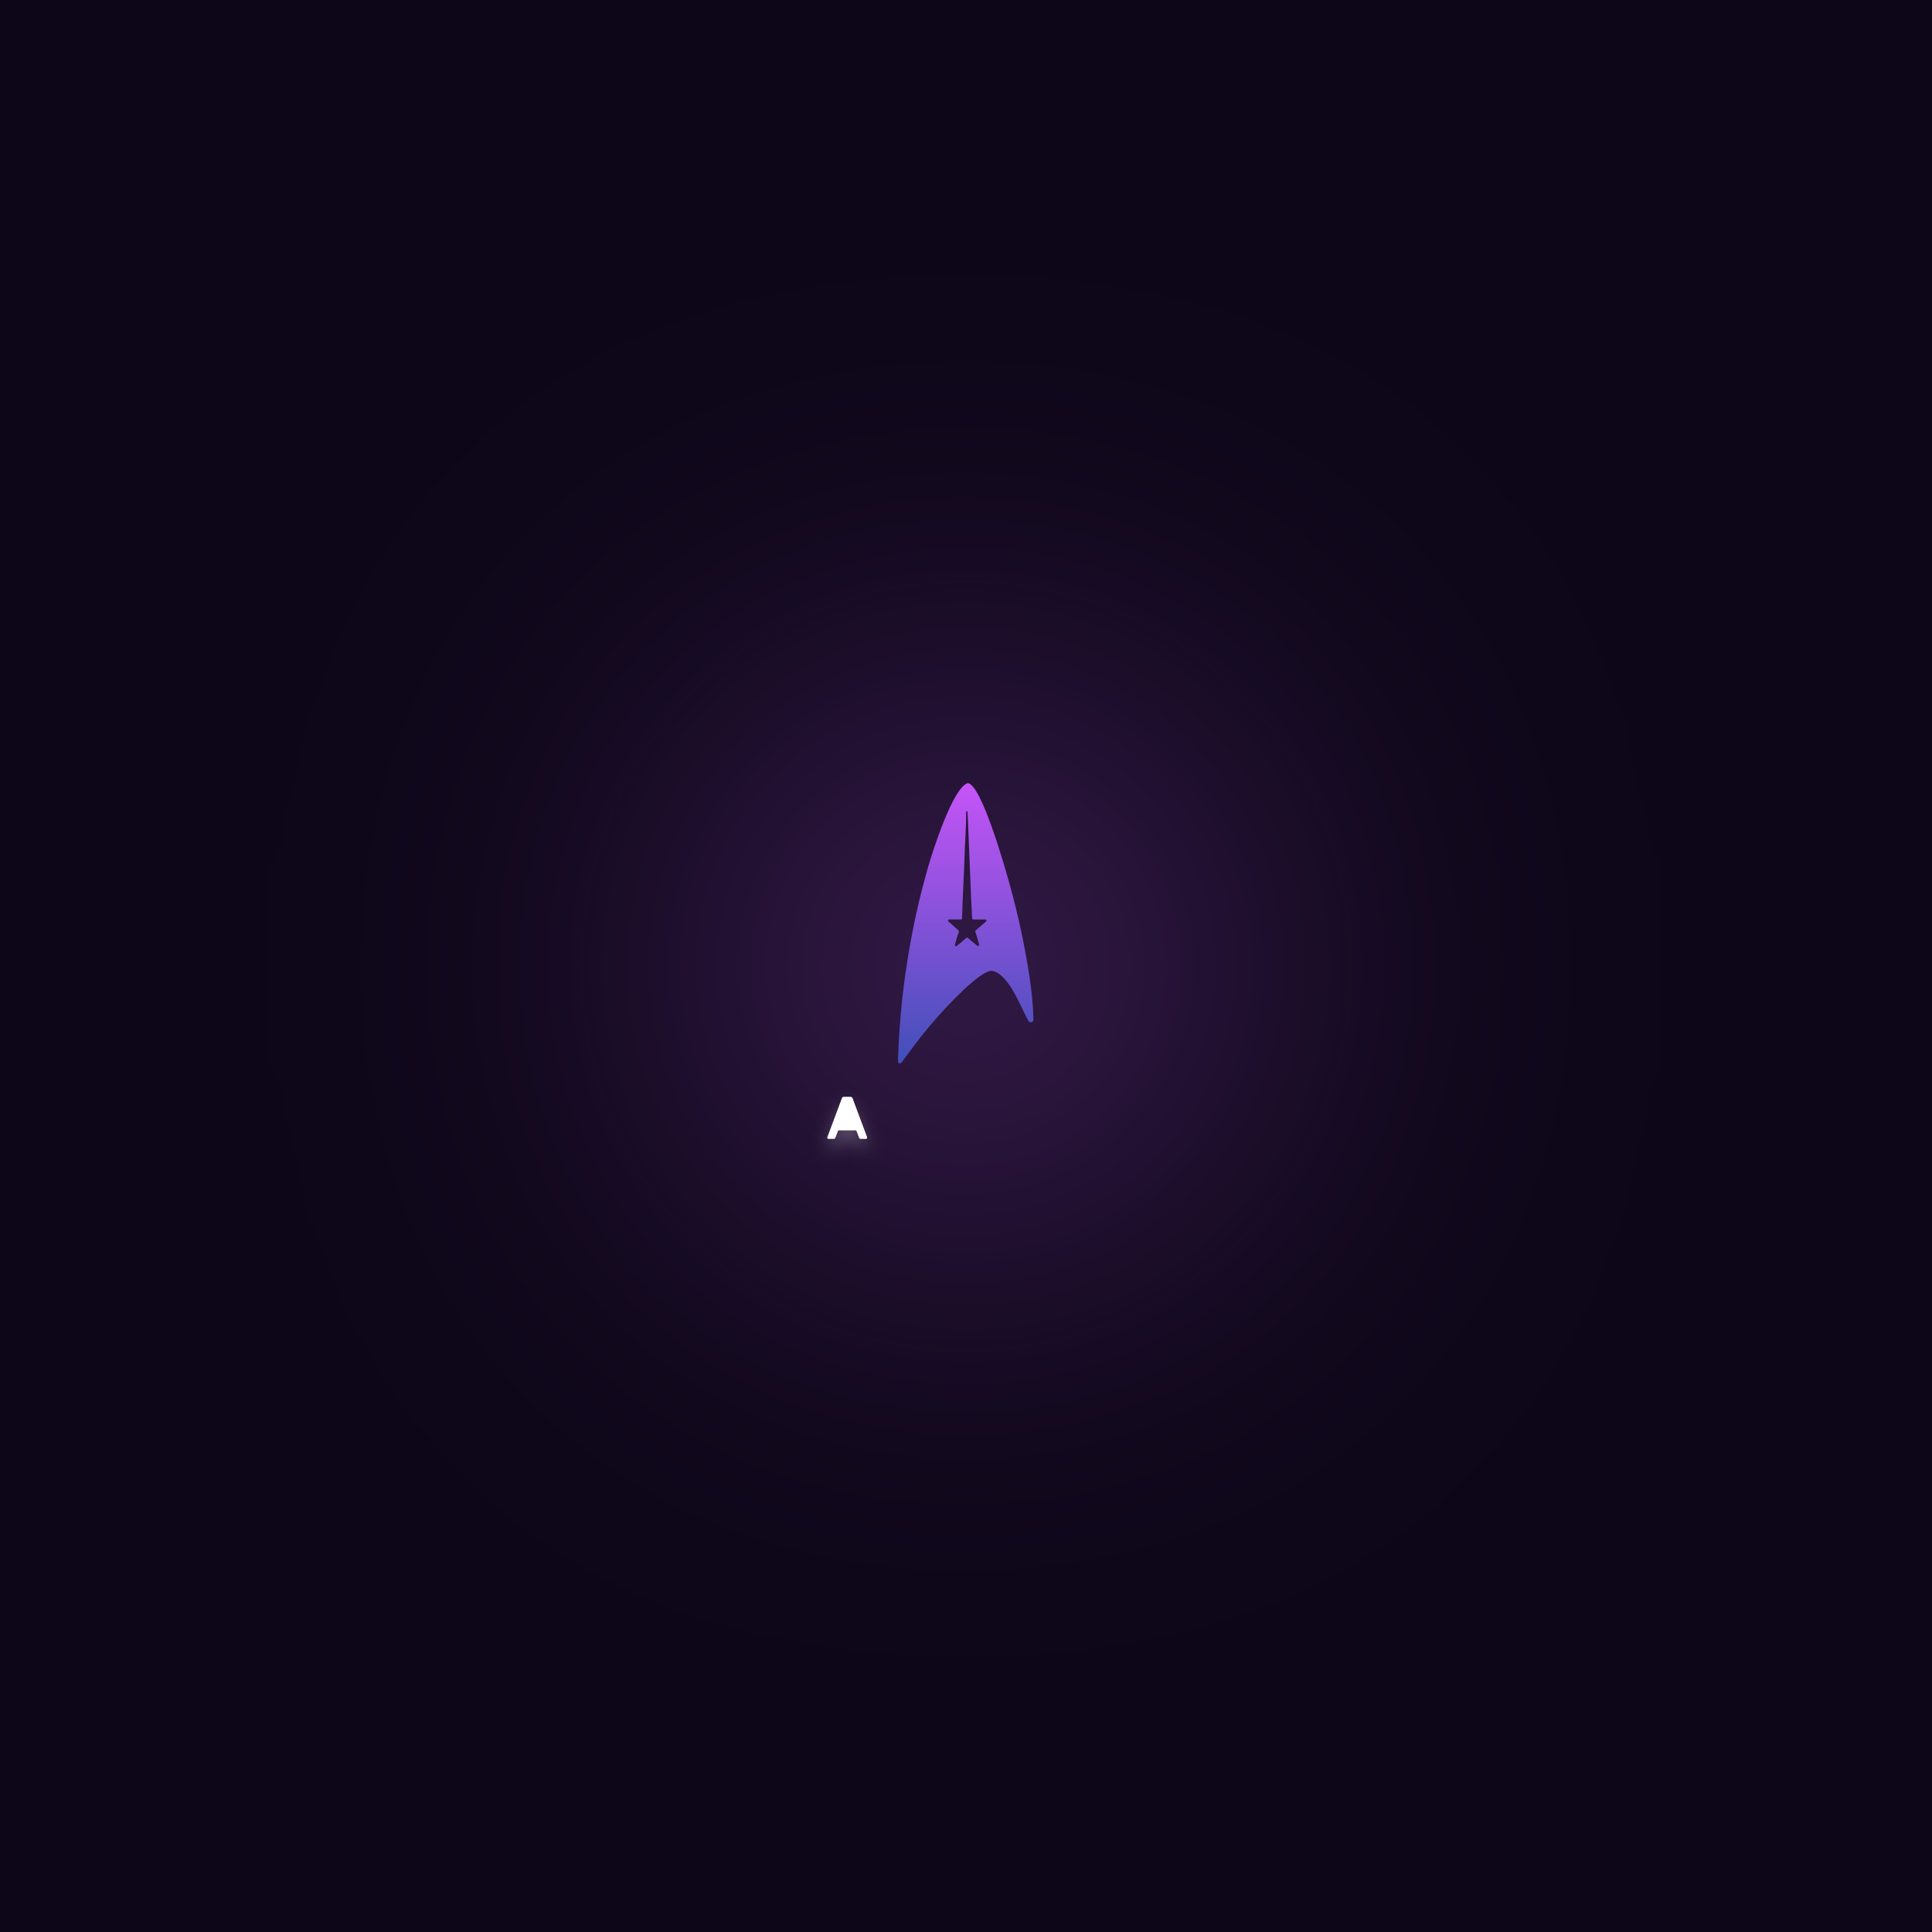
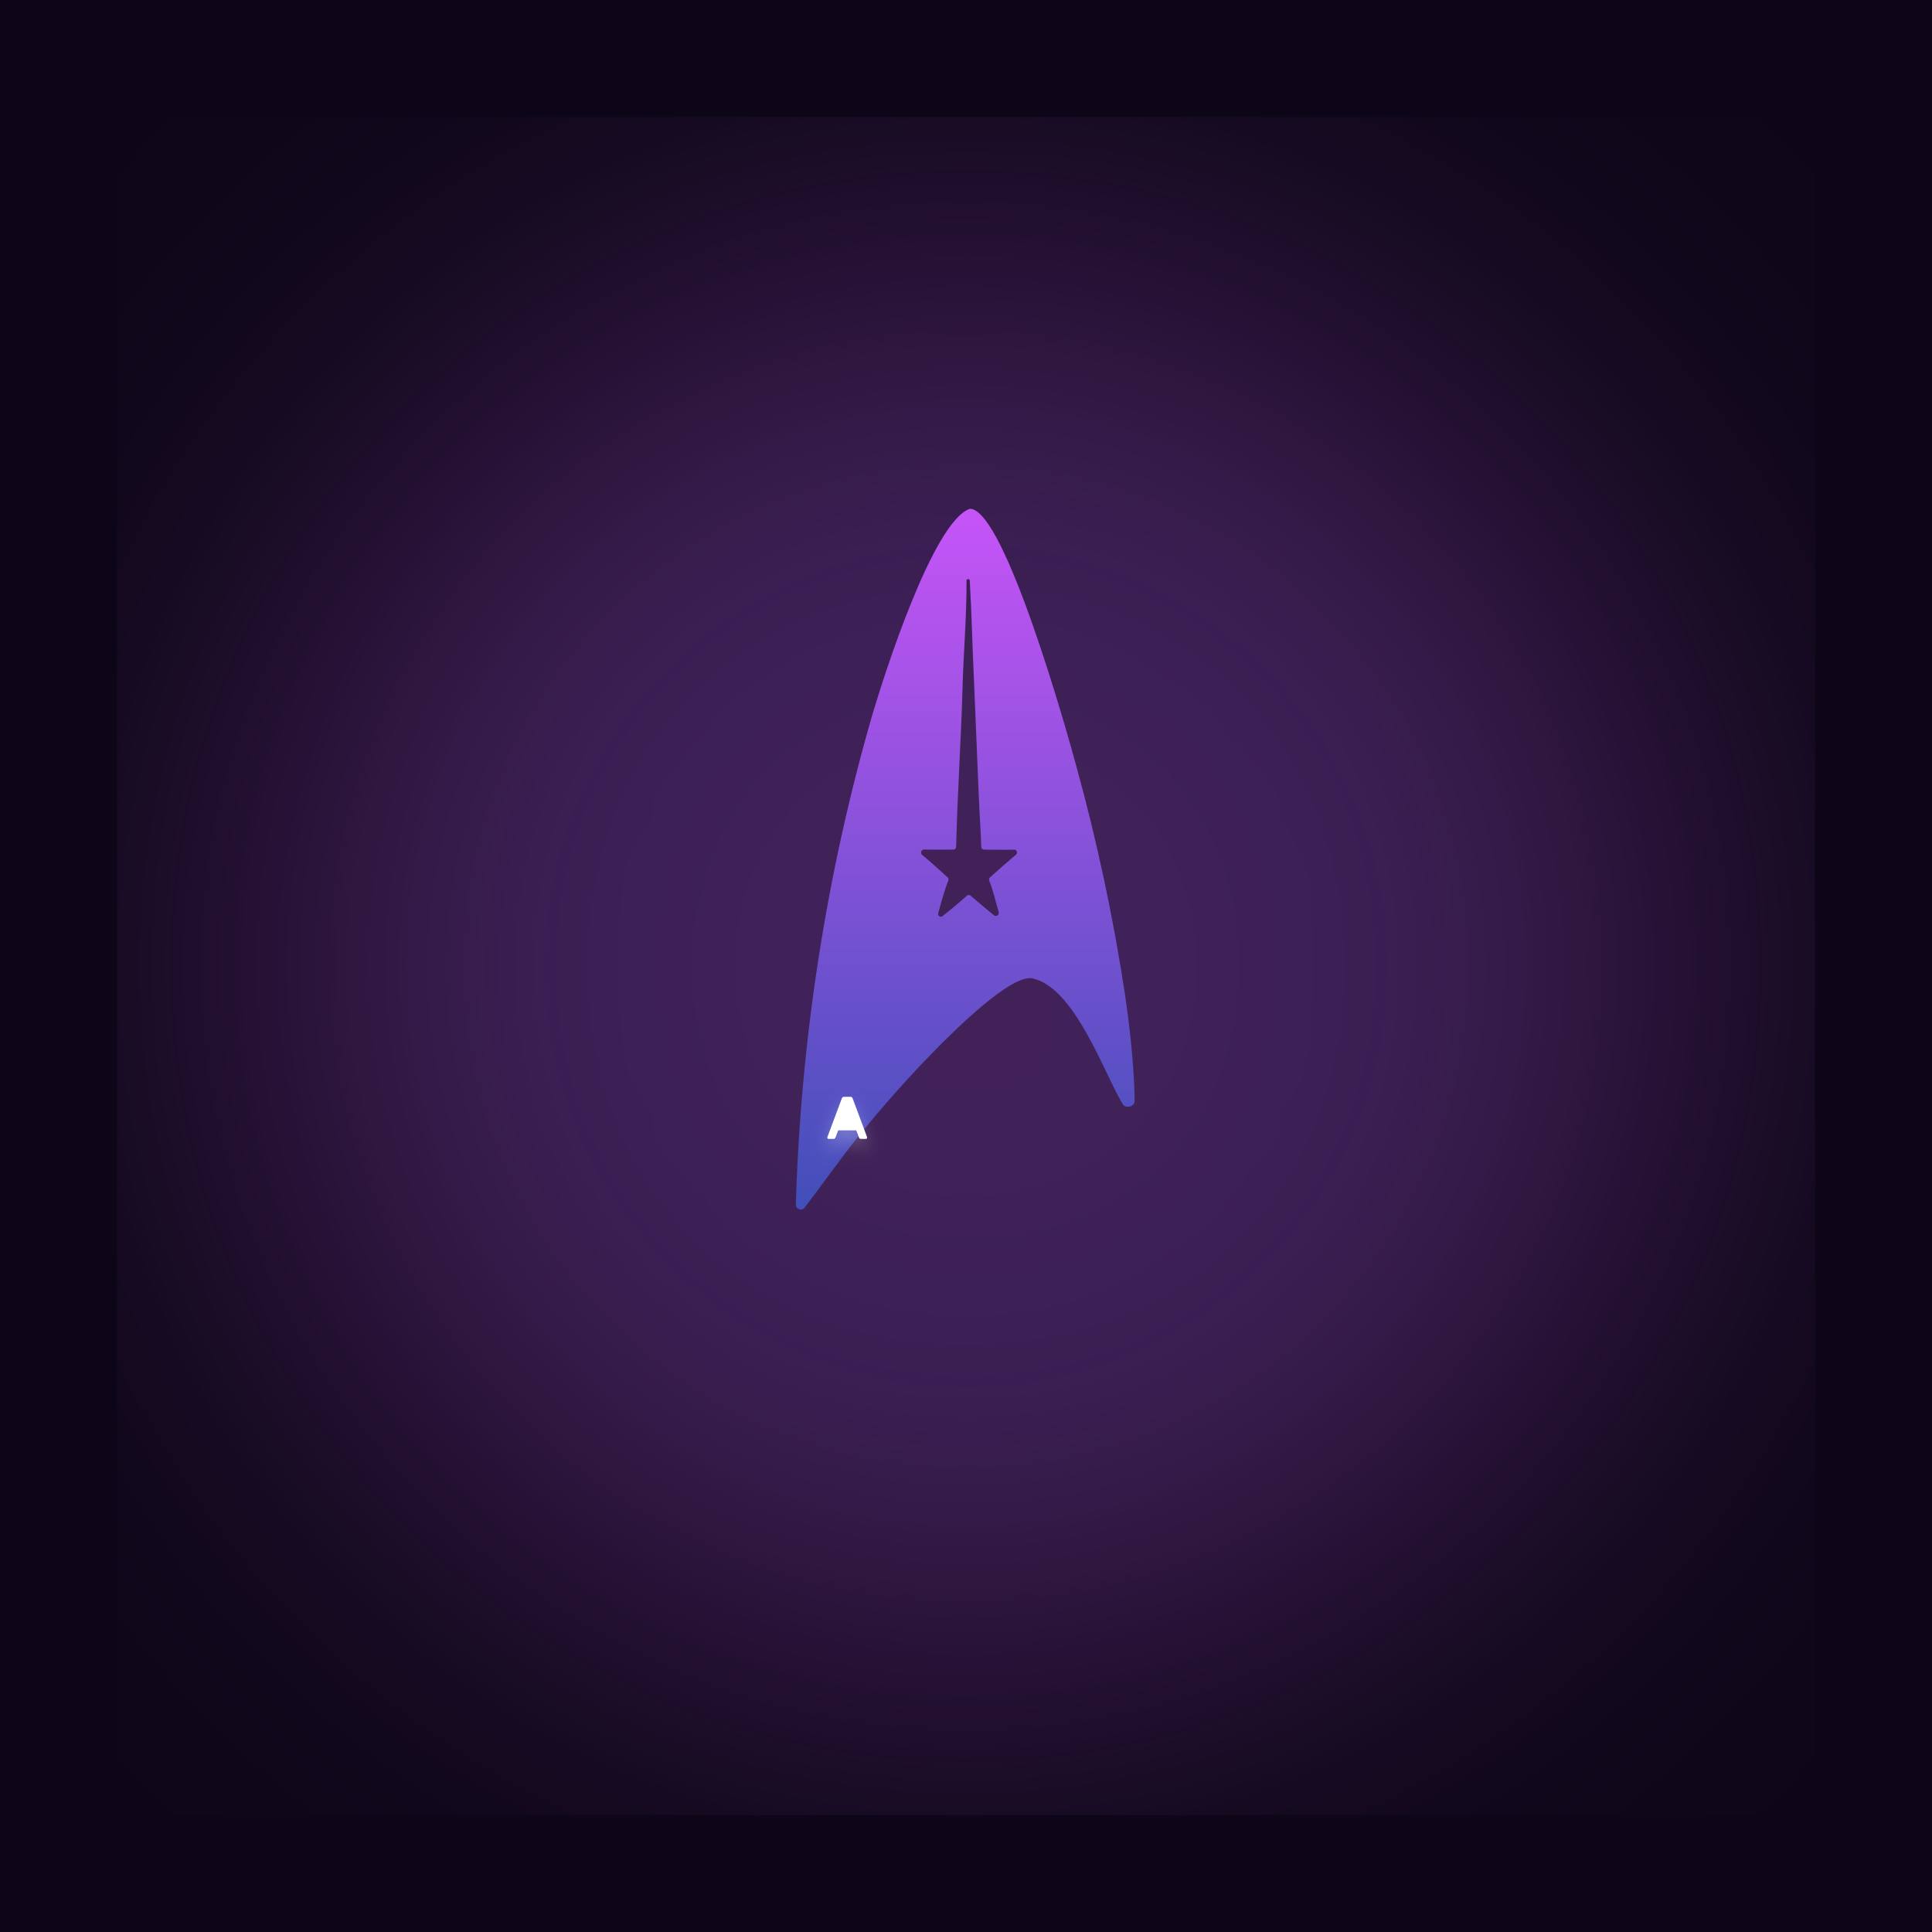
<svg xmlns="http://www.w3.org/2000/svg" width="1024" height="1024" viewBox="0 0 1024 1024" fill="none">
  <rect width="1024" height="1024" fill="#0D0618" />
  <g transform="translate(62 62)">
    <svg width="900" height="900" viewBox="0 0 900 900" fill="none">
-       <g opacity="0.3" filter="url(#filter0_f_1_32)">
-         <circle cx="450" cy="450" r="150" fill="url(#glow)" />
+       <g transform="translate(450 450) scale(2.5) translate(-450 -450)">
+         <g opacity="0.3" filter="url(#filter0_f_1_32)">
+           <circle cx="450" cy="450" r="150" fill="url(#glow)" />
+         </g>
+         <path d="M450.991 353.074C458.309 353.741 471.306 399.919 473.372 407.584C477.76 423.445 481.213 439.625 483.706 456.013C484.621 462.205 485.286 468.284 485.63 474.559C485.705 475.929 485.734 477.293 485.746 478.656C485.757 479.824 483.822 480.304 483.238 479.293C482.86 478.639 482.466 477.946 482.055 477.177C478.129 469.601 472.331 454.503 464.138 452.629C459.683 451.611 447.777 463.513 444.32 466.944C438.092 473.238 432.161 479.903 426.549 486.912C422.896 491.536 419.414 496.493 415.789 501.222C415.168 502.032 413.896 501.574 413.926 500.553C414.983 465.32 420.422 430.431 430.081 396.937C432.667 388.168 442.932 356.108 450.668 353.124C450.775 353.083 450.877 353.064 450.991 353.074ZM450.798 368.295C450.781 368.009 450.443 367.869 450.228 368.057C450.153 368.123 450.11 368.219 450.111 368.318C450.145 375.965 449.481 383.297 449.27 390.884C448.956 402.14 448.179 413.526 447.906 424.758C447.898 425.07 447.644 425.321 447.331 425.324C445.25 425.342 443.168 425.338 441.086 425.313C440.517 425.306 440.253 426.069 440.693 426.431C442.46 427.886 444.594 429.856 446.105 431.209C446.296 431.38 446.352 431.655 446.253 431.892C445.549 433.578 444.729 436.546 444.109 438.816C443.96 439.36 444.601 439.781 445.04 439.427C446.794 438.012 448.47 436.635 450.19 435.092C450.408 434.896 450.739 434.891 450.961 435.083C452.607 436.5 454.269 437.892 455.947 439.259C456.404 439.631 457.097 439.145 456.932 438.579C456.289 436.377 455.786 434.02 454.918 431.889C454.825 431.659 454.881 431.393 455.066 431.226C456.89 429.582 458.735 427.97 460.601 426.388C461.028 426.027 460.749 425.314 460.19 425.329C458.077 425.385 455.902 425.342 453.808 425.323C453.494 425.32 453.24 425.068 453.231 424.755C453.138 421.399 452.863 417.782 452.727 414.412L451.662 388.727C451.331 381.952 451.198 375.05 450.798 368.295Z" fill="url(#mark)" />
      </g>
-       <path d="M450.991 353.074C458.309 353.741 471.306 399.919 473.372 407.584C477.76 423.445 481.213 439.625 483.706 456.013C484.621 462.205 485.286 468.284 485.63 474.559C485.705 475.929 485.734 477.293 485.746 478.656C485.757 479.824 483.822 480.304 483.238 479.293C482.86 478.639 482.466 477.946 482.055 477.177C478.129 469.601 472.331 454.503 464.138 452.629C459.683 451.611 447.777 463.513 444.32 466.944C438.092 473.238 432.161 479.903 426.549 486.912C422.896 491.536 419.414 496.493 415.789 501.222C415.168 502.032 413.896 501.574 413.926 500.553C414.983 465.32 420.422 430.431 430.081 396.937C432.667 388.168 442.932 356.108 450.668 353.124C450.775 353.083 450.877 353.064 450.991 353.074ZM450.798 368.295C450.781 368.009 450.443 367.869 450.228 368.057C450.153 368.123 450.11 368.219 450.111 368.318C450.145 375.965 449.481 383.297 449.27 390.884C448.956 402.14 448.179 413.526 447.906 424.758C447.898 425.07 447.644 425.321 447.331 425.324C445.25 425.342 443.168 425.338 441.086 425.313C440.517 425.306 440.253 426.069 440.693 426.431C442.46 427.886 444.594 429.856 446.105 431.209C446.296 431.38 446.352 431.655 446.253 431.892C445.549 433.578 444.729 436.546 444.109 438.816C443.96 439.36 444.601 439.781 445.04 439.427C446.794 438.012 448.47 436.635 450.19 435.092C450.408 434.896 450.739 434.891 450.961 435.083C452.607 436.5 454.269 437.892 455.947 439.259C456.404 439.631 457.097 439.145 456.932 438.579C456.289 436.377 455.786 434.02 454.918 431.889C454.825 431.659 454.881 431.393 455.066 431.226C456.89 429.582 458.735 427.97 460.601 426.388C461.028 426.027 460.749 425.314 460.19 425.329C458.077 425.385 455.902 425.342 453.808 425.323C453.494 425.32 453.24 425.068 453.231 424.755C453.138 421.399 452.863 417.782 452.727 414.412L451.662 388.727C451.331 381.952 451.198 375.05 450.798 368.295Z" fill="url(#mark)" />
      <g filter="url(#filter1_d_1_32)">
        <path d="M377.116 541.637C376.946 541.637 376.786 541.573 376.638 541.446C376.51 541.318 376.446 541.159 376.446 540.967C376.446 540.882 376.468 540.787 376.51 540.68L384.194 520.115C384.258 519.902 384.375 519.722 384.545 519.573C384.736 519.403 384.992 519.318 385.31 519.318H388.786C389.105 519.318 389.349 519.403 389.519 519.573C389.689 519.722 389.817 519.902 389.902 520.115L397.586 540.68C397.607 540.787 397.618 540.882 397.618 540.967C397.618 541.159 397.554 541.318 397.427 541.446C397.299 541.573 397.15 541.637 396.98 541.637H394.206C393.909 541.637 393.685 541.573 393.537 541.446C393.409 541.297 393.324 541.159 393.282 541.031L391.783 537.141H382.313L380.815 541.031C380.772 541.159 380.676 541.297 380.528 541.446C380.4 541.573 380.188 541.637 379.89 541.637H377.116Z" fill="white" />
      </g>
      <defs>
        <filter id="filter0_f_1_32" x="0" y="0" width="900" height="900" filterUnits="userSpaceOnUse" color-interpolation-filters="sRGB">
          <feFlood flood-opacity="0" result="BackgroundImageFix" />
          <feBlend mode="normal" in="SourceGraphic" in2="BackgroundImageFix" result="shape" />
          <feGaussianBlur stdDeviation="150" result="effect1_foregroundBlur_1_32" />
        </filter>
        <filter id="filter1_d_1_32" x="367.246" y="514.289" width="40" height="41.867" filterUnits="userSpaceOnUse" color-interpolation-filters="sRGB">
          <feFlood flood-opacity="0" result="BackgroundImageFix" />
          <feColorMatrix in="SourceAlpha" type="matrix" values="0 0 0 0 0 0 0 0 0 0 0 0 0 0 0 0 0 0 127 0" result="hardAlpha" />
          <feOffset dy="5" />
          <feGaussianBlur stdDeviation="4.6" />
          <feComposite in2="hardAlpha" operator="out" />
          <feColorMatrix type="matrix" values="0 0 0 0 1 0 0 0 0 1 0 0 0 0 1 0 0 0 0.25 0" />
          <feBlend mode="normal" in2="BackgroundImageFix" result="effect1_dropShadow_1_32" />
          <feBlend mode="normal" in="SourceGraphic" in2="effect1_dropShadow_1_32" result="shape" />
        </filter>
        <radialGradient id="glow" cx="0" cy="0" r="1" gradientUnits="userSpaceOnUse" gradientTransform="translate(450 450) rotate(90) scale(150)">
          <stop stop-color="#F754E1" />
          <stop offset="0.62" stop-color="#8F69FB" />
          <stop offset="1" stop-color="#F754E1" />
        </radialGradient>
        <linearGradient id="mark" x1="449.836" y1="353.072" x2="449.836" y2="501.637" gradientUnits="userSpaceOnUse">
          <stop stop-color="#C654F7" />
          <stop offset="1" stop-color="#414FB9" />
        </linearGradient>
      </defs>
    </svg>
  </g>
</svg>
